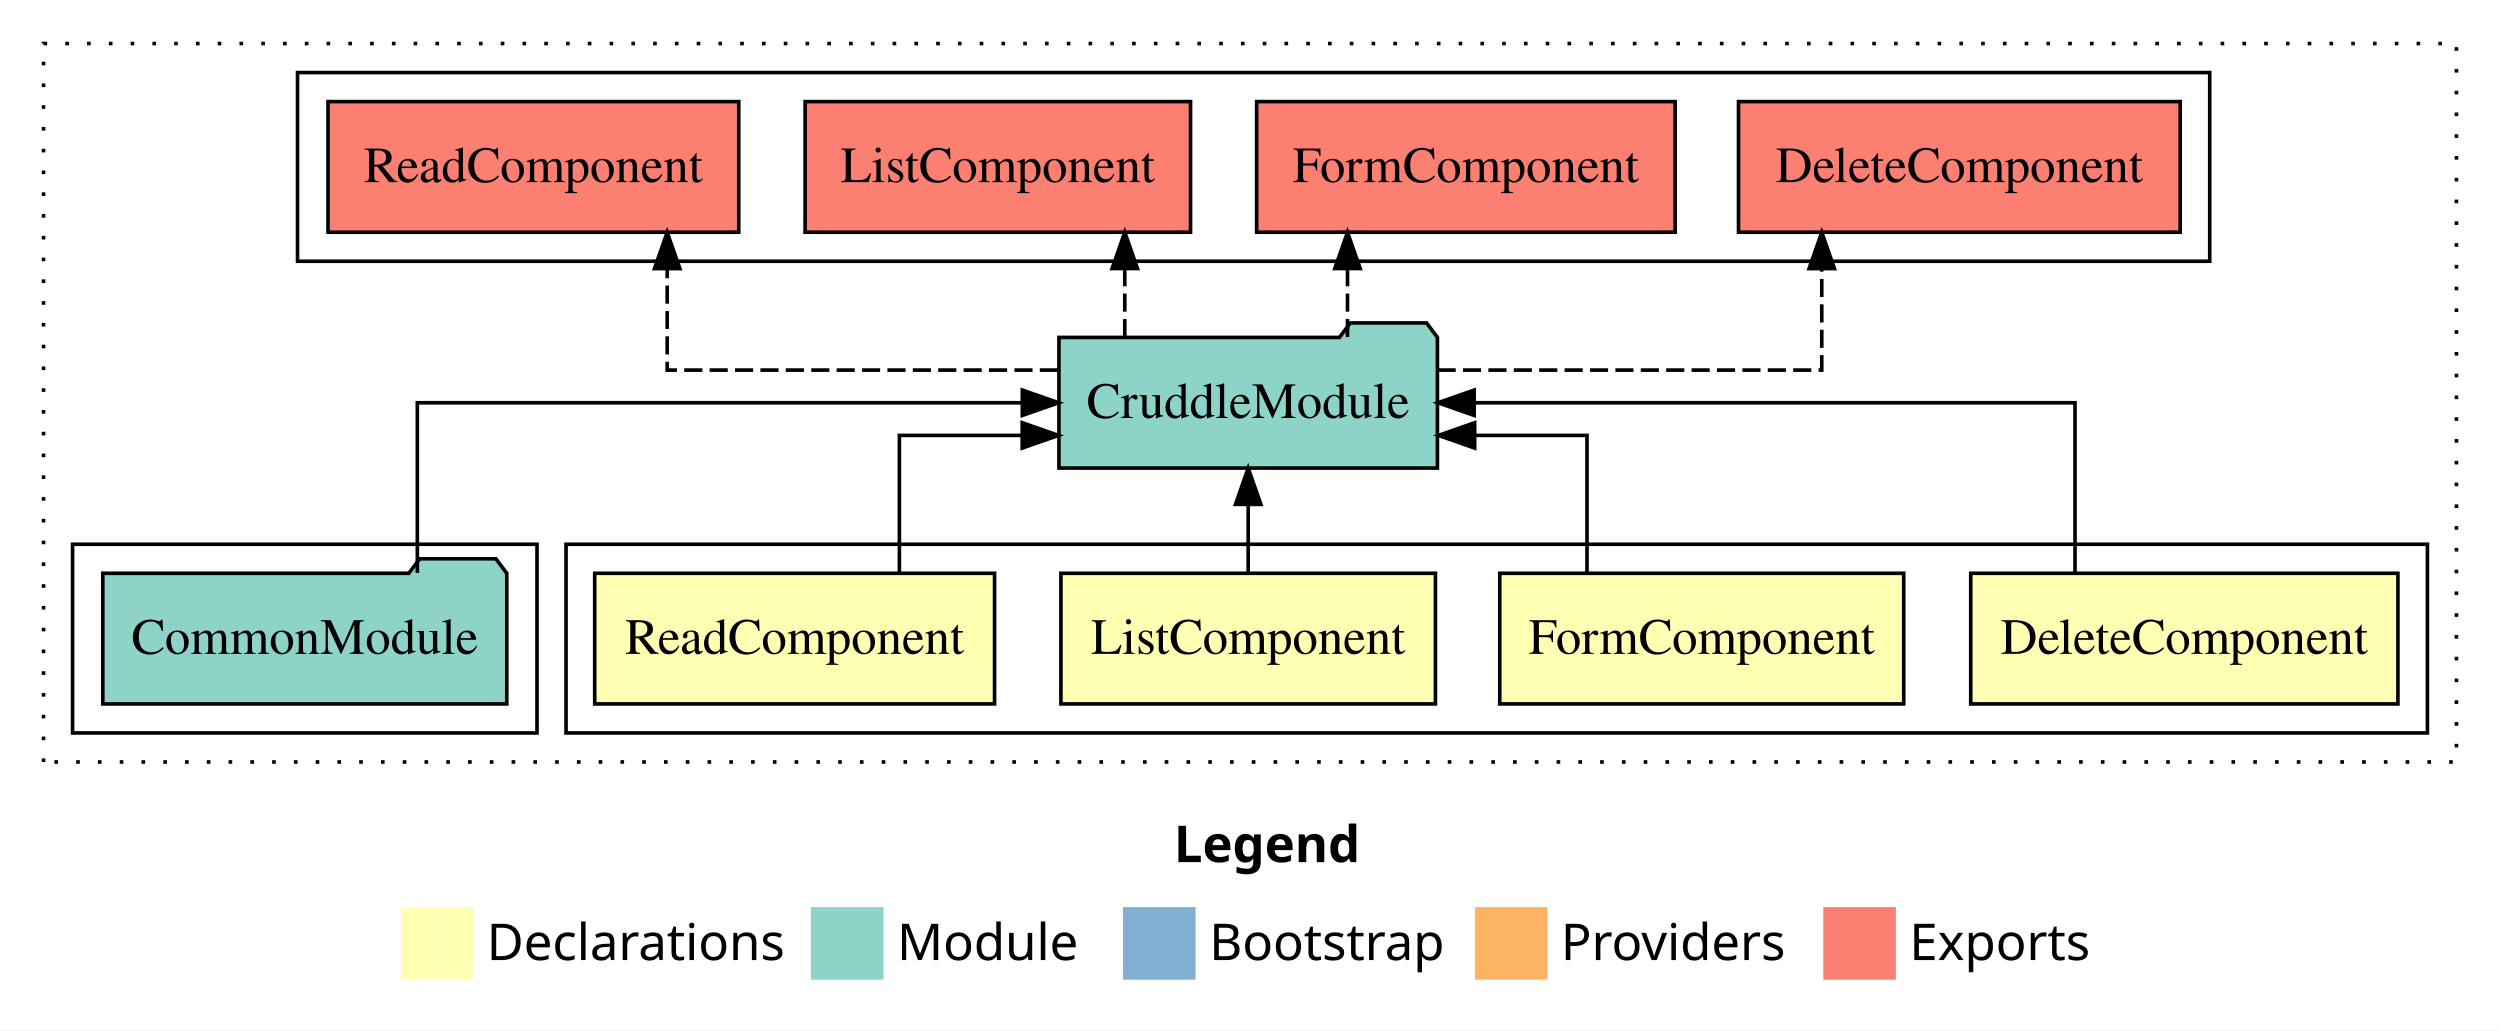
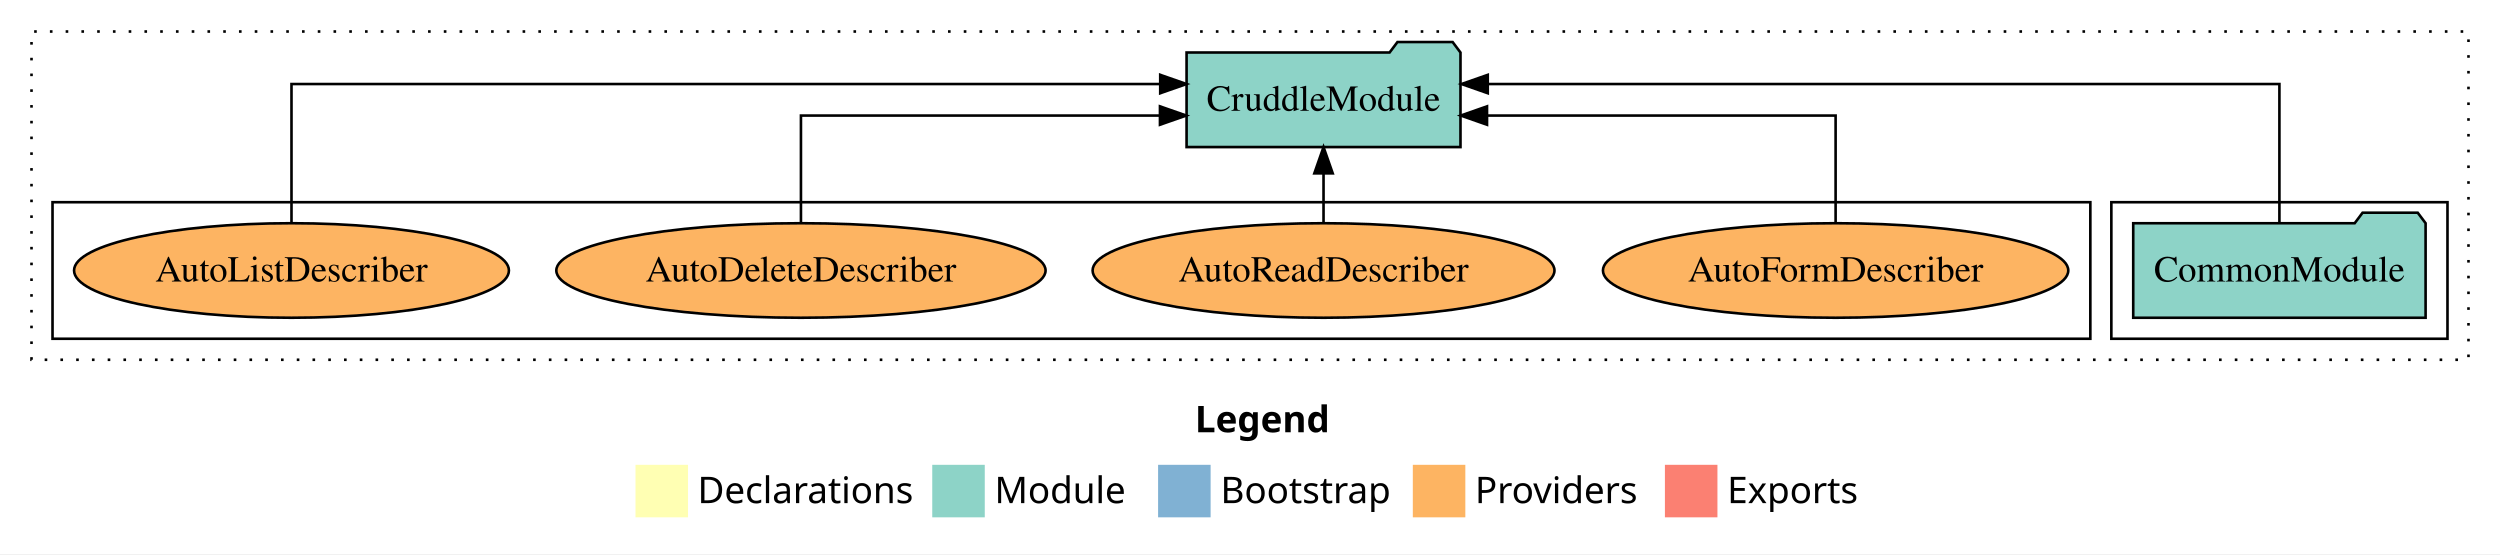
- <svg xmlns="http://www.w3.org/2000/svg" width="689pt" height="284pt" viewBox="0.00 0.00 689.00 284.00">
-   <g id="graph0" class="graph" transform="scale(1 1) rotate(0) translate(4 280)">
-     <polygon fill="#ffffff" stroke="transparent" points="-4,4 -4,-280 685,-280 685,4 -4,4" />
-     <text text-anchor="start" x="319.509" y="-42.4" font-family="sans-serif" font-weight="bold" font-size="14.00" fill="#000000">Legend</text>
-     <polygon fill="#ffffb3" stroke="transparent" points="106.5,-10 106.5,-30 126.5,-30 126.5,-10 106.5,-10" />
-     <text text-anchor="start" x="130.129" y="-15.4" font-family="sans-serif" font-size="14.00" fill="#000000">  Declarations</text>
-     <polygon fill="#8dd3c7" stroke="transparent" points="219.5,-10 219.5,-30 239.5,-30 239.5,-10 219.5,-10" />
-     <text text-anchor="start" x="243.225" y="-15.4" font-family="sans-serif" font-size="14.00" fill="#000000">  Module</text>
-     <polygon fill="#80b1d3" stroke="transparent" points="305.5,-10 305.5,-30 325.5,-30 325.5,-10 305.5,-10" />
-     <text text-anchor="start" x="329.281" y="-15.4" font-family="sans-serif" font-size="14.00" fill="#000000">  Bootstrap</text>
-     <polygon fill="#fdb462" stroke="transparent" points="402.5,-10 402.5,-30 422.5,-30 422.5,-10 402.5,-10" />
-     <text text-anchor="start" x="426.173" y="-15.4" font-family="sans-serif" font-size="14.00" fill="#000000">  Providers</text>
-     <polygon fill="#fb8072" stroke="transparent" points="498.5,-10 498.5,-30 518.5,-30 518.5,-10 498.5,-10" />
-     <text text-anchor="start" x="522.226" y="-15.4" font-family="sans-serif" font-size="14.00" fill="#000000">  Exports</text>
+ <svg xmlns="http://www.w3.org/2000/svg" width="952pt" height="211pt" viewBox="0.00 0.00 952.00 211.00">
+   <g id="graph0" class="graph" transform="scale(1 1) rotate(0) translate(4 207)">
+     <polygon fill="#ffffff" stroke="transparent" points="-4,4 -4,-207 948,-207 948,4 -4,4" />
+     <text text-anchor="start" x="451.009" y="-42.4" font-family="sans-serif" font-weight="bold" font-size="14.00" fill="#000000">Legend</text>
+     <polygon fill="#ffffb3" stroke="transparent" points="238,-10 238,-30 258,-30 258,-10 238,-10" />
+     <text text-anchor="start" x="261.629" y="-15.4" font-family="sans-serif" font-size="14.00" fill="#000000">  Declarations</text>
+     <polygon fill="#8dd3c7" stroke="transparent" points="351,-10 351,-30 371,-30 371,-10 351,-10" />
+     <text text-anchor="start" x="374.725" y="-15.4" font-family="sans-serif" font-size="14.00" fill="#000000">  Module</text>
+     <polygon fill="#80b1d3" stroke="transparent" points="437,-10 437,-30 457,-30 457,-10 437,-10" />
+     <text text-anchor="start" x="460.781" y="-15.4" font-family="sans-serif" font-size="14.00" fill="#000000">  Bootstrap</text>
+     <polygon fill="#fdb462" stroke="transparent" points="534,-10 534,-30 554,-30 554,-10 534,-10" />
+     <text text-anchor="start" x="557.673" y="-15.4" font-family="sans-serif" font-size="14.00" fill="#000000">  Providers</text>
+     <polygon fill="#fb8072" stroke="transparent" points="630,-10 630,-30 650,-30 650,-10 630,-10" />
+     <text text-anchor="start" x="653.726" y="-15.4" font-family="sans-serif" font-size="14.00" fill="#000000">  Exports</text>
    <g id="clust1" class="cluster">
-       <polygon fill="none" stroke="#000000" stroke-dasharray="1,5" points="8,-70 8,-268 673,-268 673,-70 8,-70" />
+       <polygon fill="none" stroke="#000000" stroke-dasharray="1,5" points="8,-70 8,-195 936,-195 936,-70 8,-70" />
    </g>
-     <g id="clust2" class="cluster">
-       <polygon fill="none" stroke="#000000" points="152,-78 152,-130 665,-130 665,-78 152,-78" />
+     <g id="clust3" class="cluster">
+       <polygon fill="none" stroke="#000000" points="800,-78 800,-130 928,-130 928,-78 800,-78" />
    </g>
-     <g id="clust7" class="cluster">
-       <polygon fill="none" stroke="#000000" points="16,-78 16,-130 144,-130 144,-78 16,-78" />
-     </g>
-     <g id="clust8" class="cluster">
-       <polygon fill="none" stroke="#000000" points="78,-208 78,-260 605,-260 605,-208 78,-208" />
+     <g id="clust6" class="cluster">
+       <polygon fill="none" stroke="#000000" points="16,-78 16,-130 792,-130 792,-78 16,-78" />
    </g>
    <g id="node1" class="node">
-       <polygon fill="#ffffb3" stroke="#000000" points="656.864,-122 539.136,-122 539.136,-86 656.864,-86 656.864,-122" />
-       <text text-anchor="middle" x="598" y="-99.8" font-family="Times,serif" font-size="14.00" fill="#000000">DeleteComponent</text>
+       <polygon fill="#8dd3c7" stroke="#000000" points="919.668,-122 916.668,-126 895.668,-126 892.668,-122 808.332,-122 808.332,-86 919.668,-86 919.668,-122" />
+       <text text-anchor="middle" x="864" y="-99.8" font-family="Times,serif" font-size="14.00" fill="#000000">CommonModule</text>
+     </g>
+     <g id="node2" class="node">
+       <polygon fill="#8dd3c7" stroke="#000000" points="552.153,-187 549.153,-191 528.153,-191 525.153,-187 447.847,-187 447.847,-151 552.153,-151 552.153,-187" />
+       <text text-anchor="middle" x="500" y="-164.8" font-family="Times,serif" font-size="14.00" fill="#000000">CruddleModule</text>
+     </g>
+     <g id="edge1" class="edge">
+       <path fill="none" stroke="#000000" d="M864,-122.284C864,-143.321 864,-175 864,-175 864,-175 562.54,-175 562.54,-175" />
+       <polygon fill="#000000" stroke="#000000" points="562.54,-171.5 552.54,-175 562.54,-178.5 562.54,-171.5" />
+     </g>
+     <g id="node3" class="node">
+       <ellipse fill="#fdb462" stroke="#000000" cx="695" cy="-104" rx="88.602" ry="18" />
+       <text text-anchor="middle" x="695" y="-99.8" font-family="Times,serif" font-size="14.00" fill="#000000">AutoFormDescriber</text>
+     </g>
+     <g id="edge2" class="edge">
+       <path fill="none" stroke="#000000" d="M695,-122.022C695,-139.373 695,-163 695,-163 695,-163 562.256,-163 562.256,-163" />
+       <polygon fill="#000000" stroke="#000000" points="562.256,-159.5 552.256,-163 562.256,-166.5 562.256,-159.5" />
+     </g>
+     <g id="node4" class="node">
+       <ellipse fill="#fdb462" stroke="#000000" cx="500" cy="-104" rx="87.939" ry="18" />
+       <text text-anchor="middle" x="500" y="-99.8" font-family="Times,serif" font-size="14.00" fill="#000000">AutoReadDescriber</text>
+     </g>
+     <g id="edge3" class="edge">
+       <path fill="none" stroke="#000000" d="M500,-122.106C500,-122.106 500,-140.991 500,-140.991" />
+       <polygon fill="#000000" stroke="#000000" points="496.5,-140.991 500,-150.991 503.5,-140.991 496.5,-140.991" />
    </g>
    <g id="node5" class="node">
-       <polygon fill="#8dd3c7" stroke="#000000" points="392.153,-187 389.153,-191 368.153,-191 365.153,-187 287.847,-187 287.847,-151 392.153,-151 392.153,-187" />
-       <text text-anchor="middle" x="340" y="-164.8" font-family="Times,serif" font-size="14.00" fill="#000000">CruddleModule</text>
-     </g>
-     <g id="edge1" class="edge">
-       <path fill="none" stroke="#000000" d="M567.875,-122.106C567.875,-141.339 567.875,-169 567.875,-169 567.875,-169 402.279,-169 402.279,-169" />
-       <polygon fill="#000000" stroke="#000000" points="402.279,-165.5 392.279,-169 402.279,-172.5 402.279,-165.5" />
-     </g>
-     <g id="node2" class="node">
-       <polygon fill="#ffffb3" stroke="#000000" points="520.667,-122 409.333,-122 409.333,-86 520.667,-86 520.667,-122" />
-       <text text-anchor="middle" x="465" y="-99.8" font-family="Times,serif" font-size="14.00" fill="#000000">FormComponent</text>
-     </g>
-     <g id="edge2" class="edge">
-       <path fill="none" stroke="#000000" d="M433.375,-122.027C433.375,-138.398 433.375,-160 433.375,-160 433.375,-160 402.419,-160 402.419,-160" />
-       <polygon fill="#000000" stroke="#000000" points="402.419,-156.5 392.419,-160 402.419,-163.5 402.419,-156.5" />
-     </g>
-     <g id="node3" class="node">
-       <polygon fill="#ffffb3" stroke="#000000" points="391.611,-122 288.389,-122 288.389,-86 391.611,-86 391.611,-122" />
-       <text text-anchor="middle" x="340" y="-99.8" font-family="Times,serif" font-size="14.00" fill="#000000">ListComponent</text>
-     </g>
-     <g id="edge3" class="edge">
-       <path fill="none" stroke="#000000" d="M340,-122.106C340,-122.106 340,-140.991 340,-140.991" />
-       <polygon fill="#000000" stroke="#000000" points="336.5,-140.991 340,-150.991 343.5,-140.991 336.5,-140.991" />
-     </g>
-     <g id="node4" class="node">
-       <polygon fill="#ffffb3" stroke="#000000" points="270.098,-122 159.902,-122 159.902,-86 270.098,-86 270.098,-122" />
-       <text text-anchor="middle" x="215" y="-99.8" font-family="Times,serif" font-size="14.00" fill="#000000">ReadComponent</text>
+       <ellipse fill="#fdb462" stroke="#000000" cx="301" cy="-104" rx="93.152" ry="18" />
+       <text text-anchor="middle" x="301" y="-99.8" font-family="Times,serif" font-size="14.00" fill="#000000">AutoDeleteDescriber</text>
    </g>
    <g id="edge4" class="edge">
-       <path fill="none" stroke="#000000" d="M243.872,-122.027C243.872,-138.398 243.872,-160 243.872,-160 243.872,-160 277.716,-160 277.716,-160" />
-       <polygon fill="#000000" stroke="#000000" points="277.716,-163.5 287.716,-160 277.716,-156.5 277.716,-163.5" />
-     </g>
-     <g id="node7" class="node">
-       <polygon fill="#fb8072" stroke="#000000" points="596.865,-252 475.135,-252 475.135,-216 596.865,-216 596.865,-252" />
-       <text text-anchor="middle" x="536" y="-229.8" font-family="Times,serif" font-size="14.00" fill="#000000">DeleteComponent </text>
-     </g>
-     <g id="edge6" class="edge">
-       <path fill="none" stroke="#000000" stroke-dasharray="5,2" d="M392.198,-178C438.242,-178 498.076,-178 498.076,-178 498.076,-178 498.076,-205.973 498.076,-205.973" />
-       <polygon fill="#000000" stroke="#000000" points="494.576,-205.973 498.076,-215.973 501.576,-205.973 494.576,-205.973" />
-     </g>
-     <g id="node8" class="node">
-       <polygon fill="#fb8072" stroke="#000000" points="457.666,-252 342.334,-252 342.334,-216 457.666,-216 457.666,-252" />
-       <text text-anchor="middle" x="400" y="-229.8" font-family="Times,serif" font-size="14.00" fill="#000000">FormComponent </text>
-     </g>
-     <g id="edge7" class="edge">
-       <path fill="none" stroke="#000000" stroke-dasharray="5,2" d="M367.372,-187.106C367.372,-187.106 367.372,-205.991 367.372,-205.991" />
-       <polygon fill="#000000" stroke="#000000" points="363.872,-205.991 367.372,-215.991 370.872,-205.991 363.872,-205.991" />
-     </g>
-     <g id="node9" class="node">
-       <polygon fill="#fb8072" stroke="#000000" points="324.111,-252 217.888,-252 217.888,-216 324.111,-216 324.111,-252" />
-       <text text-anchor="middle" x="271" y="-229.8" font-family="Times,serif" font-size="14.00" fill="#000000">ListComponent </text>
-     </g>
-     <g id="edge8" class="edge">
-       <path fill="none" stroke="#000000" stroke-dasharray="5,2" d="M305.99,-187.106C305.99,-187.106 305.99,-205.991 305.99,-205.991" />
-       <polygon fill="#000000" stroke="#000000" points="302.49,-205.991 305.99,-215.991 309.49,-205.991 302.49,-205.991" />
-     </g>
-     <g id="node10" class="node">
-       <polygon fill="#fb8072" stroke="#000000" points="199.599,-252 86.401,-252 86.401,-216 199.599,-216 199.599,-252" />
-       <text text-anchor="middle" x="143" y="-229.8" font-family="Times,serif" font-size="14.00" fill="#000000">ReadComponent </text>
-     </g>
-     <g id="edge9" class="edge">
-       <path fill="none" stroke="#000000" stroke-dasharray="5,2" d="M287.569,-178C240.87,-178 179.875,-178 179.875,-178 179.875,-178 179.875,-205.973 179.875,-205.973" />
-       <polygon fill="#000000" stroke="#000000" points="176.375,-205.973 179.875,-215.973 183.375,-205.973 176.375,-205.973" />
+       <path fill="none" stroke="#000000" d="M301,-122.022C301,-139.373 301,-163 301,-163 301,-163 437.715,-163 437.715,-163" />
+       <polygon fill="#000000" stroke="#000000" points="437.715,-166.5 447.715,-163 437.715,-159.5 437.715,-166.5" />
    </g>
    <g id="node6" class="node">
-       <polygon fill="#8dd3c7" stroke="#000000" points="135.668,-122 132.668,-126 111.668,-126 108.668,-122 24.332,-122 24.332,-86 135.668,-86 135.668,-122" />
-       <text text-anchor="middle" x="80" y="-99.8" font-family="Times,serif" font-size="14.00" fill="#000000">CommonModule</text>
+       <ellipse fill="#fdb462" stroke="#000000" cx="107" cy="-104" rx="82.799" ry="18" />
+       <text text-anchor="middle" x="107" y="-99.8" font-family="Times,serif" font-size="14.00" fill="#000000">AutoListDescriber</text>
    </g>
    <g id="edge5" class="edge">
-       <path fill="none" stroke="#000000" d="M111.017,-122.106C111.017,-141.339 111.017,-169 111.017,-169 111.017,-169 277.754,-169 277.754,-169" />
-       <polygon fill="#000000" stroke="#000000" points="277.754,-172.5 287.754,-169 277.754,-165.5 277.754,-172.5" />
+       <path fill="none" stroke="#000000" d="M107,-122.284C107,-143.321 107,-175 107,-175 107,-175 437.813,-175 437.813,-175" />
+       <polygon fill="#000000" stroke="#000000" points="437.813,-178.5 447.813,-175 437.813,-171.5 437.813,-178.5" />
    </g>
  </g>
</svg>
